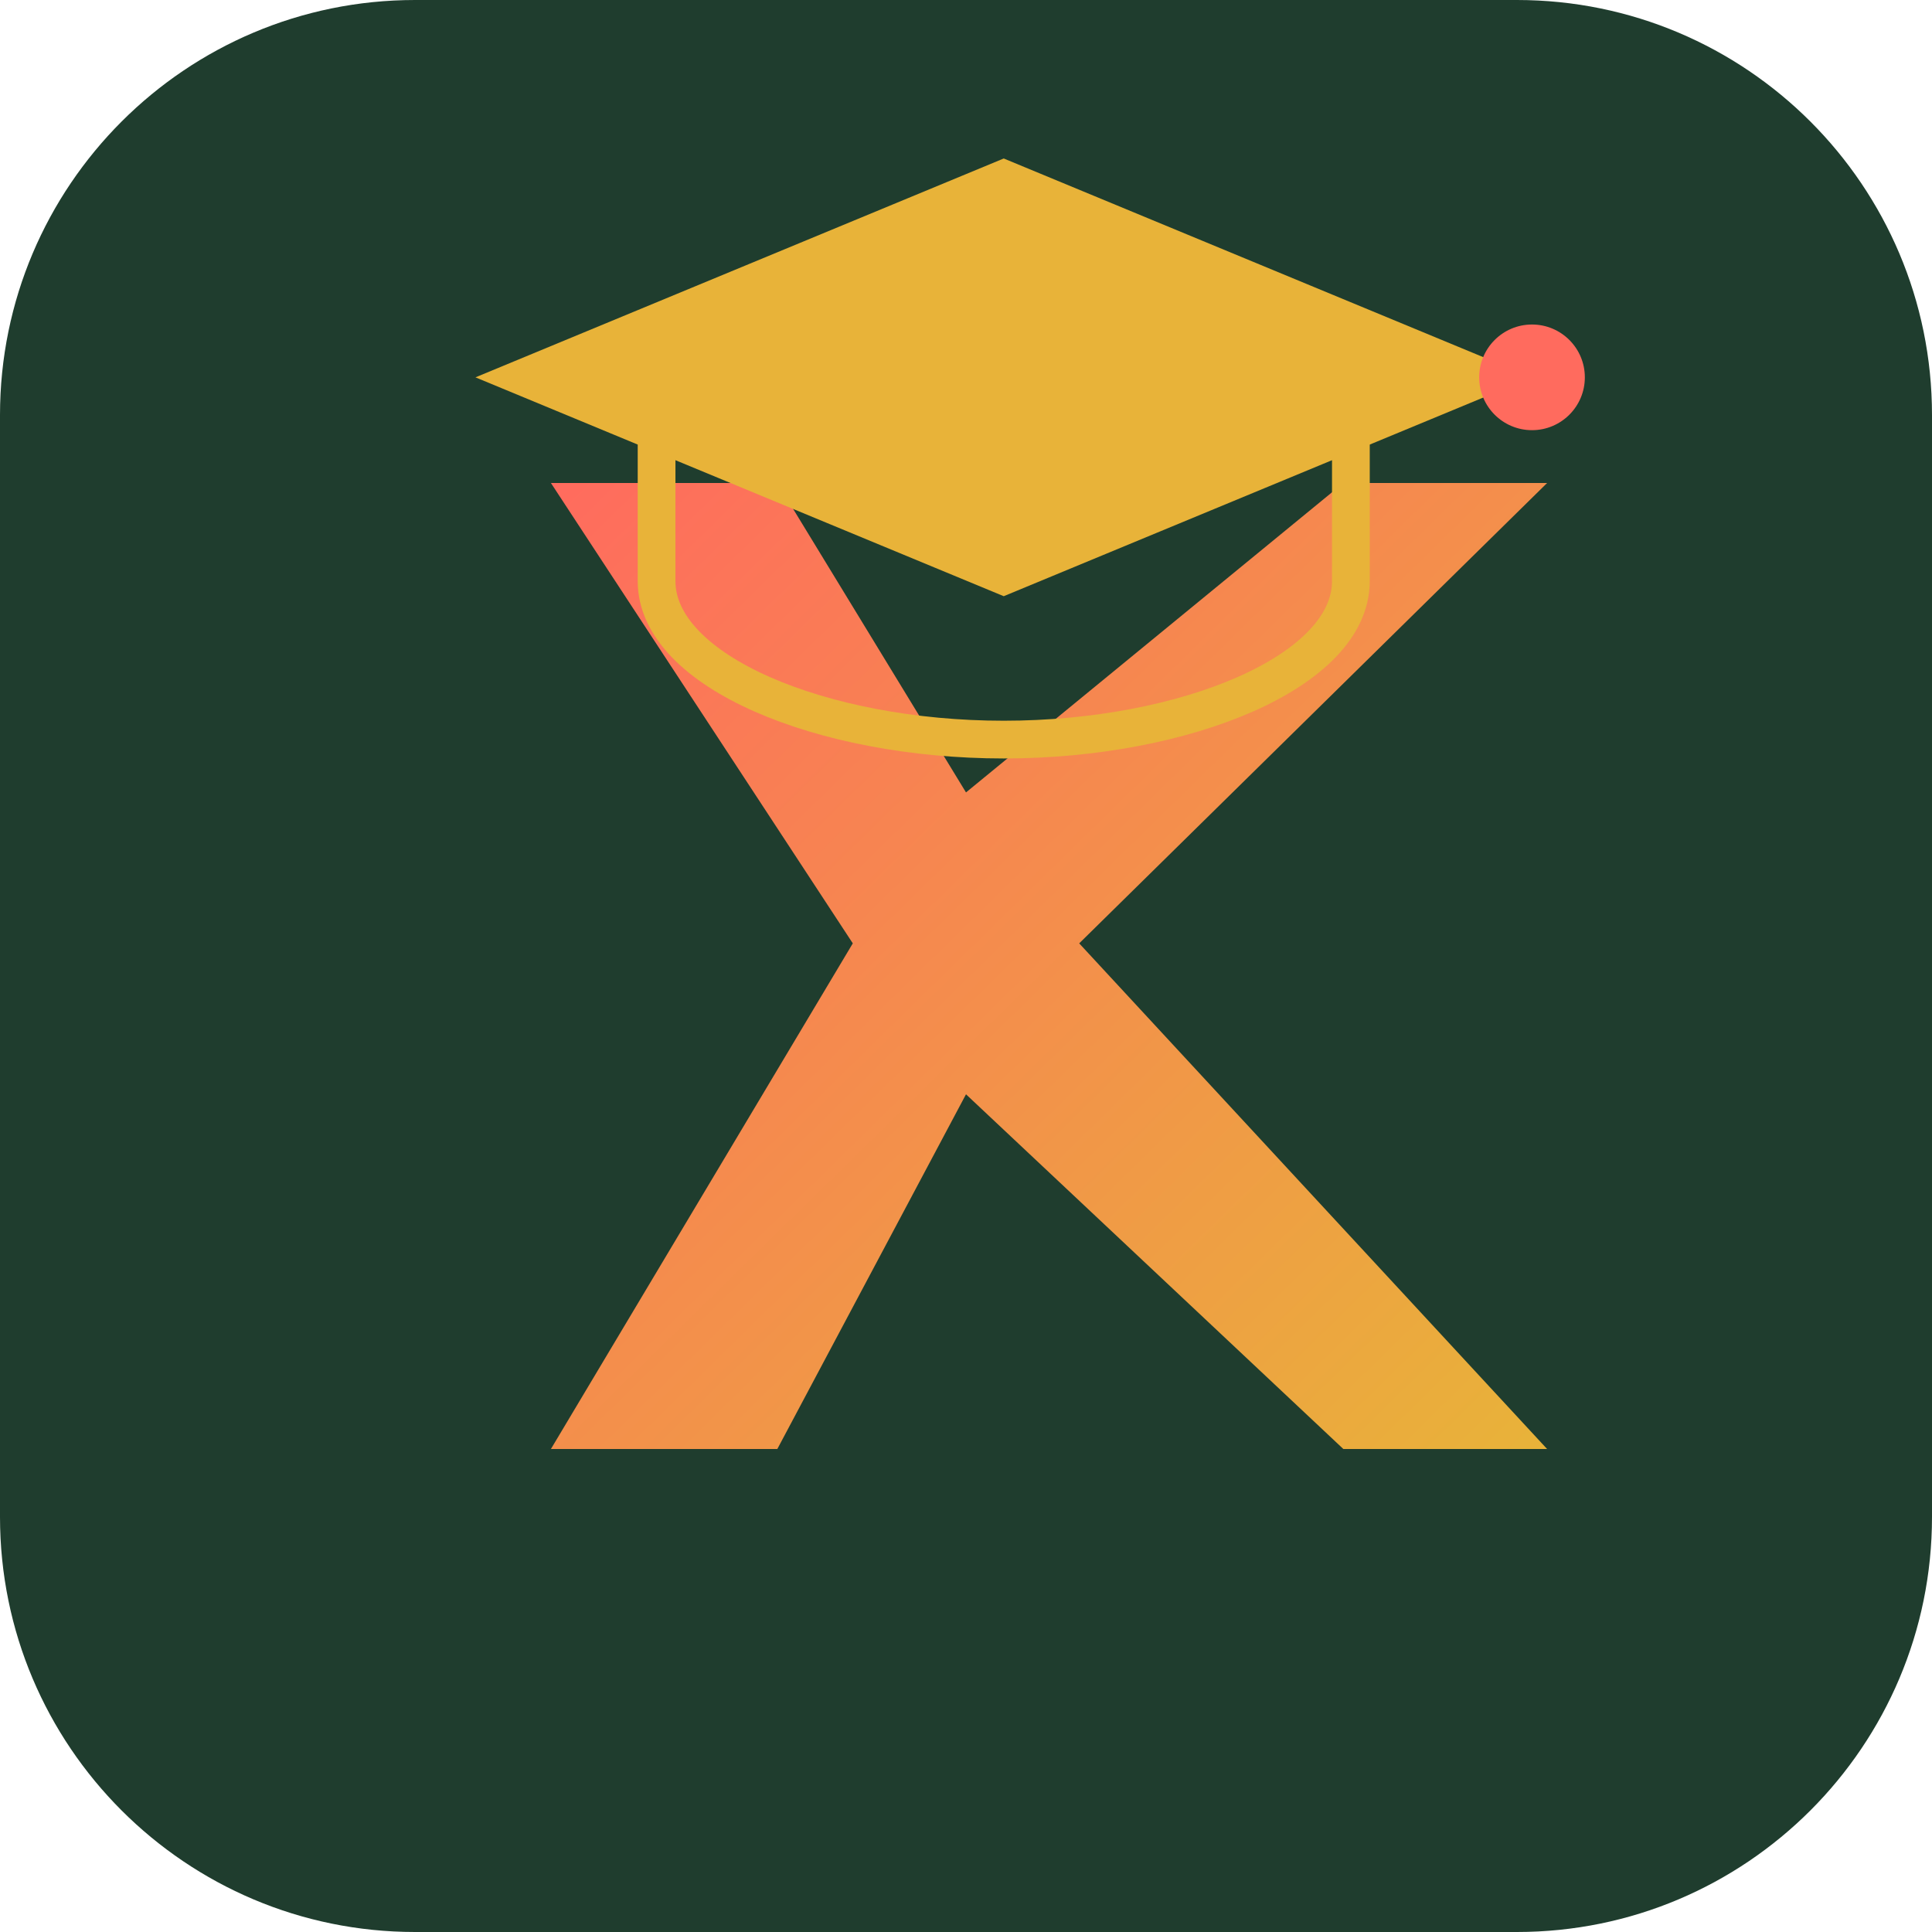
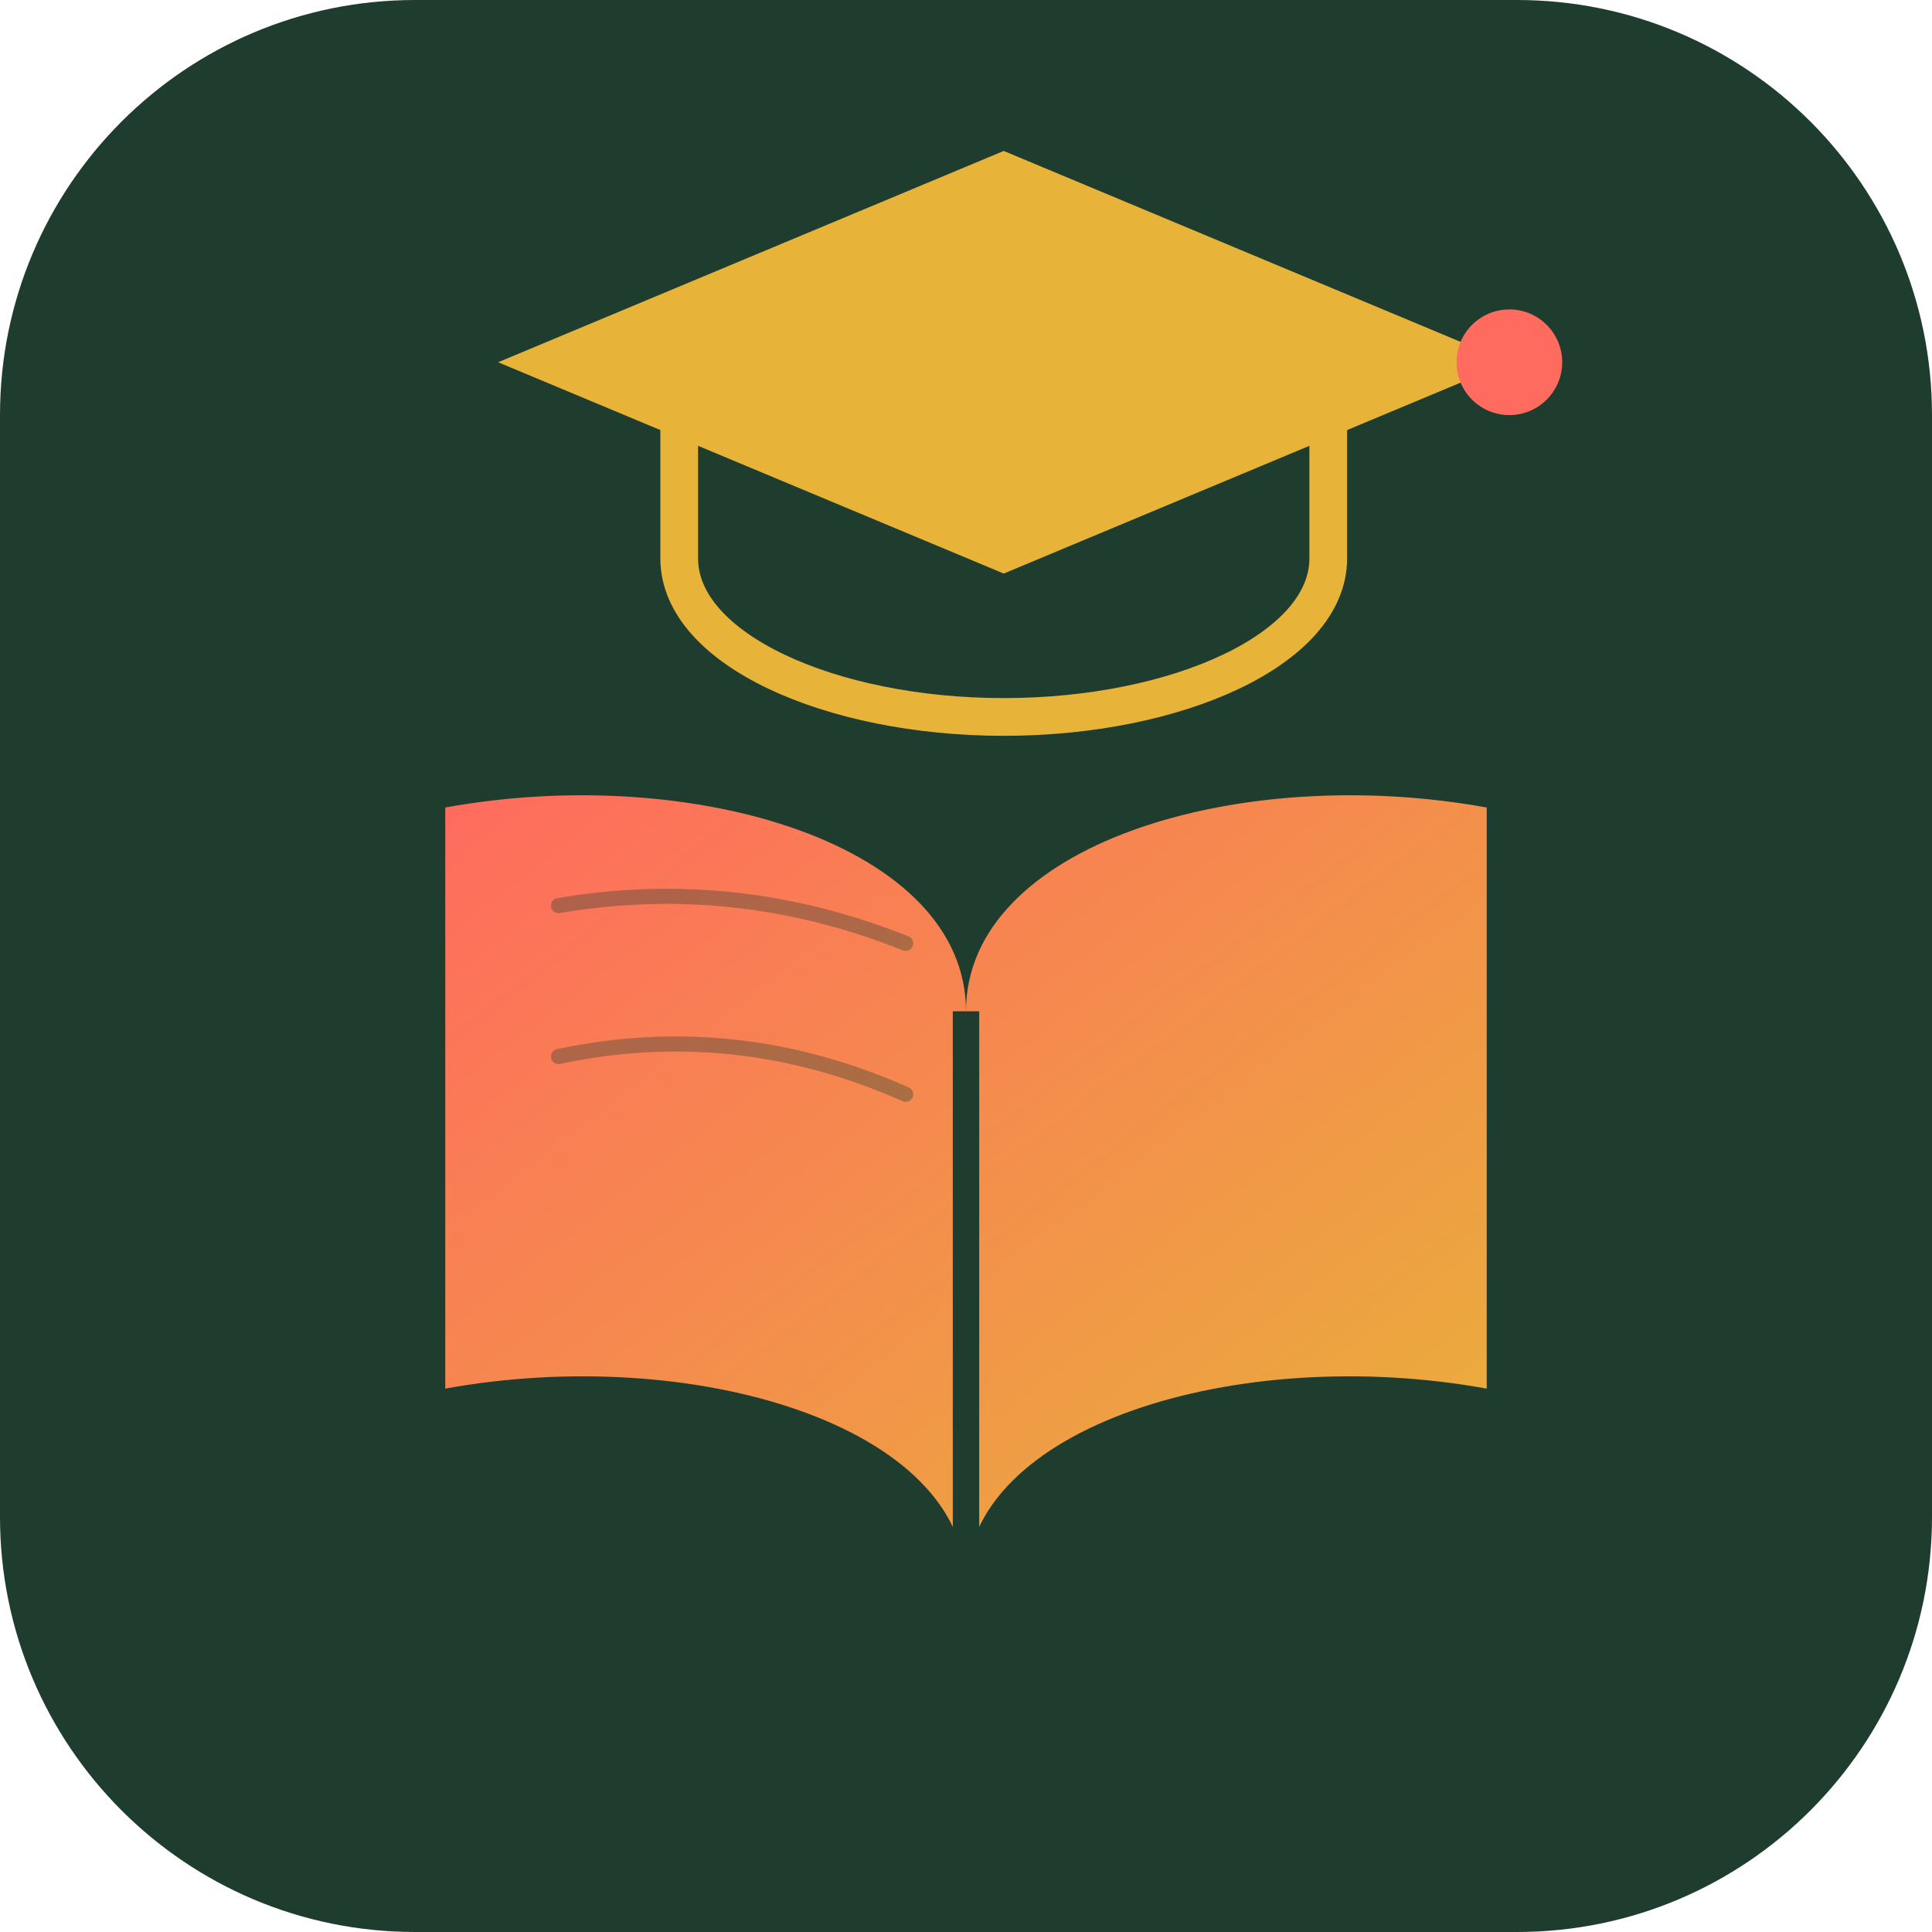
<svg xmlns="http://www.w3.org/2000/svg" width="512" height="512" viewBox="0 0 512 512">
  <defs>
    <linearGradient id="kx" x1="0%" y1="0%" x2="100%" y2="100%">
      <stop offset="0%" stop-color="#FF6B5E" />
      <stop offset="100%" stop-color="#E8B339" />
    </linearGradient>
  </defs>
  <rect width="512" height="512" rx="110" fill="#1F3D2E" />
-   <path d="M146 128        H206        L256 210        L356 128        H410        L286 250        L410 384        H356        L256 290        L206 384        H146        L226 250        Z" fill="url(#kx)" />
-   <path d="M126 100        L266 42        L406 100        L266 158        Z" fill="#E8B339" />
-   <circle cx="406" cy="100" r="14" fill="#FF6B5E" />
-   <path d="M174 118        V154        C174 178 218 196 266 196        C314 196 358 178 358 154        V118" fill="none" stroke="#E8B339" stroke-width="10" stroke-linecap="round" />
+   <path d="M256 268 C256 224 184 202 118 214 V368 C184 356 256 378 256 420            C256 378 328 356 394 368 V214 C328 202 256 224 256 268 Z" fill="url(#kx)" />
+   <line x1="256" y1="268" x2="256" y2="420" stroke="#1F3D2E" stroke-width="7" />
+   <path d="M148 240 Q195 232 240 250" stroke="#1F3D2E" stroke-width="4" fill="none" opacity="0.35" stroke-linecap="round" />
+   <path d="M148 280 Q195 270 240 290" stroke="#1F3D2E" stroke-width="4" fill="none" opacity="0.35" stroke-linecap="round" />
+   <path d="M132 96 L266 40 L400 96 L266 152 Z" fill="#E8B339" />
+   <circle cx="400" cy="96" r="14" fill="#FF6B5E" />
+   <path d="M180 114 V148 C180 172 220 190 266 190 C312 190 352 172 352 148 V114" fill="none" stroke="#E8B339" stroke-width="10" stroke-linecap="round" />
</svg>
